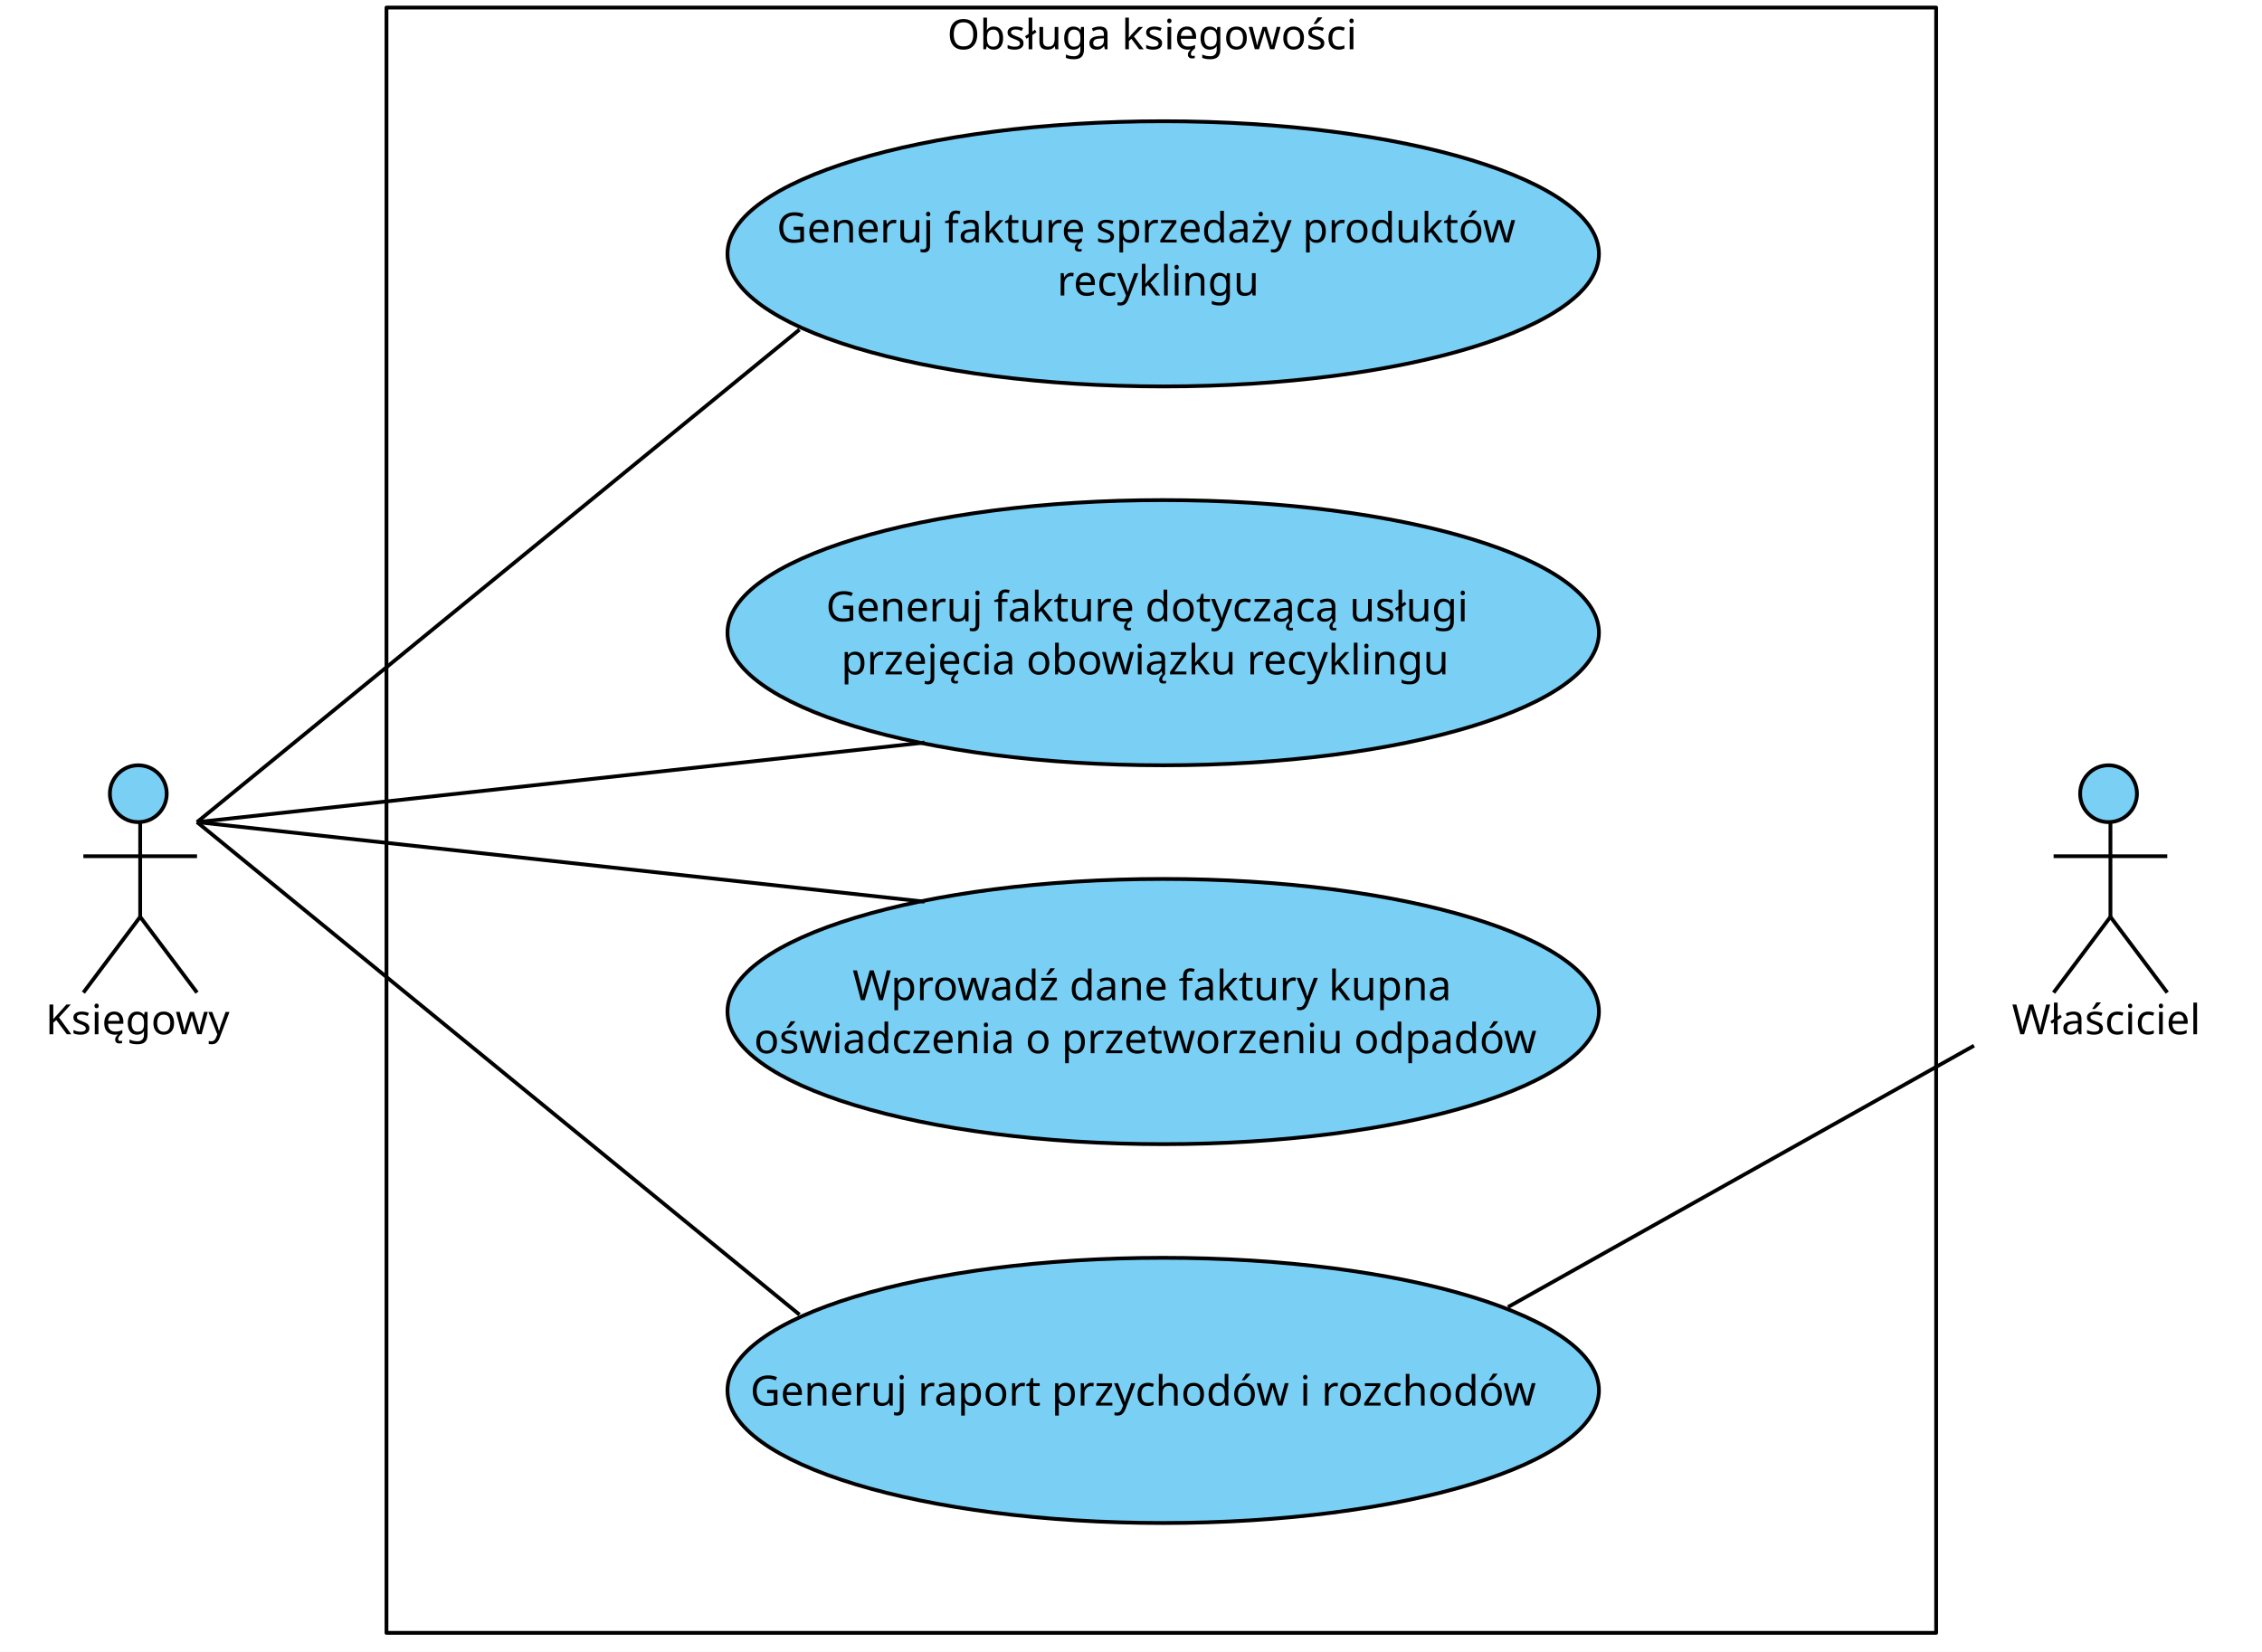
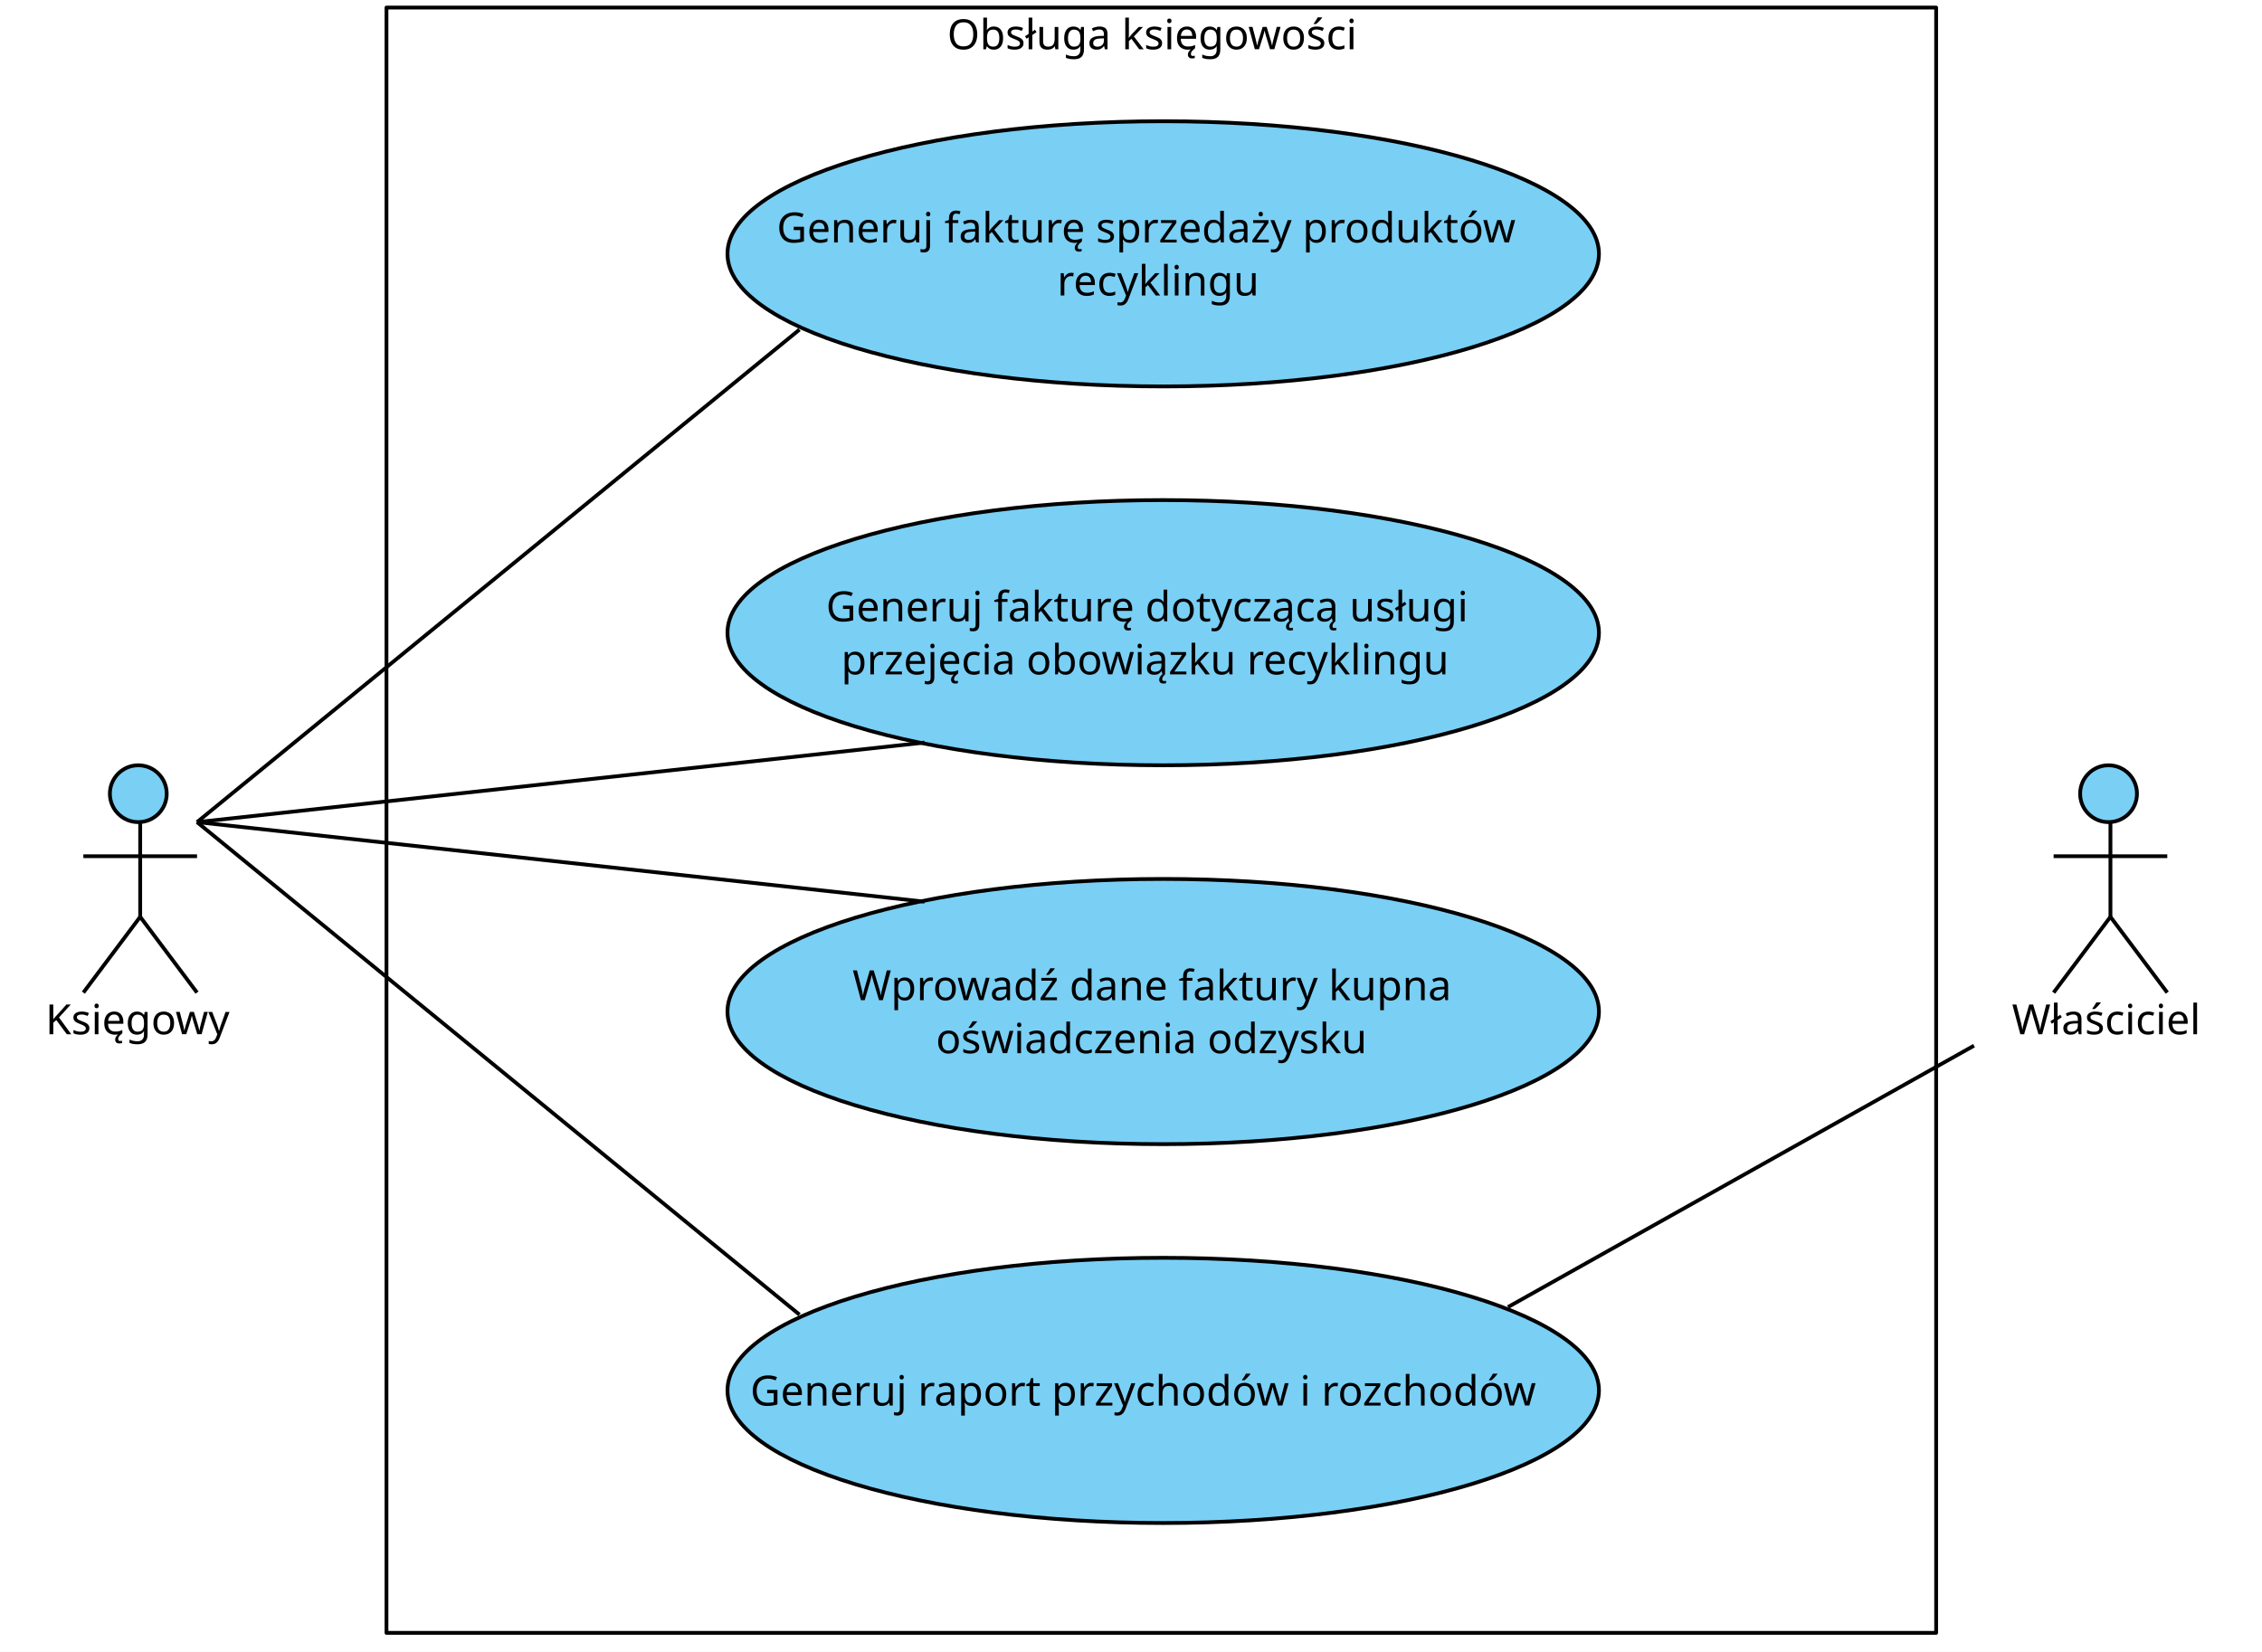
<svg xmlns="http://www.w3.org/2000/svg" fill-opacity="0" color-rendering="auto" color-interpolation="auto" text-rendering="auto" stroke="rgb(0,0,0)" stroke-linecap="square" width="597" stroke-miterlimit="10" shape-rendering="auto" stroke-opacity="0" fill="rgb(0,0,0)" stroke-dasharray="none" font-weight="normal" stroke-width="1" height="436" font-family="'Dialog'" font-style="normal" stroke-linejoin="miter" font-size="12" stroke-dashoffset="0" image-rendering="auto" id="svg2" version="1.1">
  <defs id="genericDefs">
    <defs id="defs1">
      <clipPath id="clipPath1" clipPathUnits="userSpaceOnUse">
        <path id="path9" d="M-7 -7 L421 -7 L421 441 L-7 441 L-7 -7 Z" />
      </clipPath>
      <clipPath id="clipPath2" clipPathUnits="userSpaceOnUse">
        <path id="path12" d="M0 0 L410 0 L410 430 L0 430 L0 0 Z" />
      </clipPath>
      <clipPath id="clipPath3" clipPathUnits="userSpaceOnUse">
        <path id="path15" d="M-7 -7 L41 -7 L41 71 L-7 71 L-7 -7 Z" />
      </clipPath>
      <clipPath id="clipPath4" clipPathUnits="userSpaceOnUse">
        <path id="path18" d="M-7 -7 L241 -7 L241 81 L-7 81 L-7 -7 Z" />
      </clipPath>
      <clipPath id="clipPath5" clipPathUnits="userSpaceOnUse">
        <path id="path21" d="M0 0 L230 0 L230 70 L0 70 L0 0 Z" />
      </clipPath>
      <clipPath id="clipPath6" clipPathUnits="userSpaceOnUse">
-         <path id="path24" d="M-72 -14 L144 -14 L144 28 L-72 28 L-72 -14 Z" />
+         <path id="path24" d="M-70 -14 L140 -14 L140 28 L-70 28 L-70 -14 Z" />
      </clipPath>
      <clipPath id="clipPath7" clipPathUnits="userSpaceOnUse">
-         <path id="path27" d="M-70 -14 L140 -14 L140 28 L-70 28 L-70 -14 Z" />
+         <path id="path27" d="M-72 -14 L144 -14 L144 28 L-72 28 L-72 -14 Z" />
      </clipPath>
      <clipPath id="clipPath8" clipPathUnits="userSpaceOnUse">
-         <path id="path30" d="M0 0 L263 0 L263 234 L0 234 L0 0 Z" />
+         <path id="path30" d="M0 0 L227 0 L227 173 L0 173 L0 0 Z" />
      </clipPath>
      <clipPath id="clipPath9" clipPathUnits="userSpaceOnUse">
-         <path id="path33" d="M0 0 L296 0 L296 125 L0 125 L0 0 Z" />
+         <path id="path33" d="M0 0 L263 0 L263 234 L0 234 L0 0 Z" />
      </clipPath>
      <clipPath id="clipPath10" clipPathUnits="userSpaceOnUse">
-         <path id="path36" d="M0 0 L227 0 L227 173 L0 173 L0 0 Z" />
+         <path id="path36" d="M0 0 L296 0 L296 125 L0 125 L0 0 Z" />
      </clipPath>
    </defs>
  </defs>
  <g style="fill:#ffffff;fill-opacity:1;stroke:#ffffff;stroke-opacity:1;text-rendering:geometricPrecision" id="g38">
    <rect style="stroke:none" id="rect40" y="0" height="436" width="597" x="0" />
  </g>
  <g style="font-size:11px;font-family:sans-serif;fill:#000000;fill-opacity:1;stroke:#000000;stroke-linecap:butt;stroke-linejoin:round;stroke-miterlimit:0;stroke-opacity:1;text-rendering:geometricPrecision" id="g42" stroke-miterlimit="0" transform="translate(102,2)" font-size="11">
    <rect style="fill:none" id="rect44" clip-path="url(#clipPath1)" y="0" height="429" width="409" x="0" />
  </g>
  <g style="font-size:11px;font-family:sans-serif;fill:#000000;fill-opacity:1;stroke:#000000;stroke-opacity:1;text-rendering:geometricPrecision" id="g46" transform="translate(102,2)" font-size="11">
    <text style="stroke:none" id="text48" clip-path="url(#clipPath2)" y="11" xml:space="preserve" x="148">Obsługa księgowości</text>
  </g>
  <g style="font-size:11px;font-family:sans-serif;fill:#7acff5;fill-opacity:1;stroke:#7acff5;stroke-opacity:1;text-rendering:geometricPrecision" id="g50" transform="translate(22,202)" font-size="11">
    <circle style="stroke:none" id="circle52" cy="7.5" cx="14.5" clip-path="url(#clipPath3)" r="7.5" />
  </g>
  <g style="font-size:11px;font-family:sans-serif;fill:#000000;fill-opacity:1;stroke:#000000;stroke-linecap:butt;stroke-linejoin:round;stroke-miterlimit:0;stroke-opacity:1;text-rendering:geometricPrecision" id="g54" stroke-miterlimit="0" transform="translate(22,202)" font-size="11">
    <circle style="fill:none" id="circle56" cy="7.5" cx="14.5" clip-path="url(#clipPath3)" r="7.5" />
    <line style="fill:none" id="line58" y1="15" x2="15" clip-path="url(#clipPath3)" x1="15" y2="40" />
    <line style="fill:none" id="line60" y1="24" x2="30" clip-path="url(#clipPath3)" x1="0" y2="24" />
    <line style="fill:none" id="line62" y1="40" x2="0" clip-path="url(#clipPath3)" x1="15" y2="60" />
    <line style="fill:none" id="line64" y1="40" x2="30" clip-path="url(#clipPath3)" x1="15" y2="60" />
  </g>
  <g style="font-size:11px;font-family:sans-serif;fill:#7acff5;fill-opacity:1;stroke:#7acff5;stroke-opacity:1;text-rendering:geometricPrecision" id="g66" transform="translate(192,132)" font-size="11">
    <ellipse style="stroke:none" id="ellipse68" cy="35" cx="115" clip-path="url(#clipPath4)" ry="35" rx="115" />
  </g>
  <g style="font-size:11px;font-family:sans-serif;fill:#000000;fill-opacity:1;stroke:#000000;stroke-linecap:butt;stroke-linejoin:round;stroke-miterlimit:0;stroke-opacity:1;text-rendering:geometricPrecision" id="g70" stroke-miterlimit="0" transform="translate(192,132)" font-size="11">
    <ellipse style="fill:none" id="ellipse72" cy="35" cx="115" clip-path="url(#clipPath4)" ry="35" rx="115" />
  </g>
  <g style="font-size:11px;font-family:sans-serif;fill:#000000;fill-opacity:1;stroke:#000000;stroke-opacity:1;text-rendering:geometricPrecision" id="g74" transform="translate(192,132)" font-size="11">
    <text style="stroke:none" id="text76" clip-path="url(#clipPath5)" y="32" xml:space="preserve" x="26">Generuj fakturę dotyczącą usługi</text>
    <text style="stroke:none" id="text78" clip-path="url(#clipPath5)" y="46" xml:space="preserve" x="30">przejęcia obowiązku recyklingu</text>
  </g>
  <g style="font-size:11px;font-family:sans-serif;fill:#7acff5;fill-opacity:1;stroke:#7acff5;stroke-opacity:1;text-rendering:geometricPrecision" id="g80" transform="translate(192,232)" font-size="11">
    <ellipse style="stroke:none" id="ellipse82" cy="35" cx="115" clip-path="url(#clipPath4)" ry="35" rx="115" />
  </g>
  <g style="font-size:11px;font-family:sans-serif;fill:#000000;fill-opacity:1;stroke:#000000;stroke-linecap:butt;stroke-linejoin:round;stroke-miterlimit:0;stroke-opacity:1;text-rendering:geometricPrecision" id="g84" stroke-miterlimit="0" transform="translate(192,232)" font-size="11">
    <ellipse style="fill:none" id="ellipse86" cy="35" cx="115" clip-path="url(#clipPath4)" ry="35" rx="115" />
  </g>
  <g style="font-size:11px;font-family:sans-serif;fill:#000000;fill-opacity:1;stroke:#000000;stroke-opacity:1;text-rendering:geometricPrecision" id="g88" transform="translate(192,232)" font-size="11">
    <text style="stroke:none" id="text90" clip-path="url(#clipPath5)" y="32" xml:space="preserve" x="33">Wprowadź dane faktury kupna</text>
-     <text style="stroke:none" id="text92" clip-path="url(#clipPath5)" y="46" xml:space="preserve" x="7">oświadczenia o przetworzeniu odpadów</text>
+     <text style="stroke:none" id="text92" clip-path="url(#clipPath5)" y="46" xml:space="preserve" x="55">oświadczenia odzysku</text>
  </g>
  <g style="font-size:11px;font-family:sans-serif;fill:#7acff5;fill-opacity:1;stroke:#7acff5;stroke-opacity:1;text-rendering:geometricPrecision" id="g94" transform="translate(192,332)" font-size="11">
    <ellipse style="stroke:none" id="ellipse96" cy="35" cx="115" clip-path="url(#clipPath4)" ry="35" rx="115" />
  </g>
  <g style="font-size:11px;font-family:sans-serif;fill:#000000;fill-opacity:1;stroke:#000000;stroke-linecap:butt;stroke-linejoin:round;stroke-miterlimit:0;stroke-opacity:1;text-rendering:geometricPrecision" id="g98" stroke-miterlimit="0" transform="translate(192,332)" font-size="11">
    <ellipse style="fill:none" id="ellipse100" cy="35" cx="115" clip-path="url(#clipPath4)" ry="35" rx="115" />
  </g>
  <g style="font-size:11px;font-family:sans-serif;fill:#000000;fill-opacity:1;stroke:#000000;stroke-opacity:1;text-rendering:geometricPrecision" id="g102" transform="translate(192,332)" font-size="11">
    <text style="stroke:none" id="text104" clip-path="url(#clipPath5)" y="39" xml:space="preserve" x="6">Generuj raport przychodów i rozchodów</text>
  </g>
  <g style="font-size:11px;font-family:sans-serif;fill:#7acff5;fill-opacity:1;stroke:#7acff5;stroke-opacity:1;text-rendering:geometricPrecision" id="g106" transform="translate(192,32)" font-size="11">
    <ellipse style="stroke:none" id="ellipse108" cy="35" cx="115" clip-path="url(#clipPath4)" ry="35" rx="115" />
  </g>
  <g style="font-size:11px;font-family:sans-serif;fill:#000000;fill-opacity:1;stroke:#000000;stroke-linecap:butt;stroke-linejoin:round;stroke-miterlimit:0;stroke-opacity:1;text-rendering:geometricPrecision" id="g110" stroke-miterlimit="0" transform="translate(192,32)" font-size="11">
    <ellipse style="fill:none" id="ellipse112" cy="35" cx="115" clip-path="url(#clipPath4)" ry="35" rx="115" />
  </g>
  <g style="font-size:11px;font-family:sans-serif;fill:#000000;fill-opacity:1;stroke:#000000;stroke-opacity:1;text-rendering:geometricPrecision" id="g114" transform="translate(192,32)" font-size="11">
    <text style="stroke:none" id="text116" clip-path="url(#clipPath5)" y="32" xml:space="preserve" x="13">Generuj fakturę sprzedaży produktów</text>
    <text style="stroke:none" id="text118" clip-path="url(#clipPath5)" y="46" xml:space="preserve" x="87">recyklingu</text>
  </g>
  <g style="font-size:11px;font-family:sans-serif;fill:#7acff5;fill-opacity:1;stroke:#7acff5;stroke-opacity:1;text-rendering:geometricPrecision" id="g120" transform="translate(542,202)" font-size="11">
    <circle style="stroke:none" id="circle122" cy="7.5" cx="14.5" clip-path="url(#clipPath3)" r="7.5" />
  </g>
  <g style="font-size:11px;font-family:sans-serif;fill:#000000;fill-opacity:1;stroke:#000000;stroke-linecap:butt;stroke-linejoin:round;stroke-miterlimit:0;stroke-opacity:1;text-rendering:geometricPrecision" id="g124" stroke-miterlimit="0" transform="translate(542,202)" font-size="11">
    <circle style="fill:none" id="circle126" cy="7.5" cx="14.5" clip-path="url(#clipPath3)" r="7.5" />
    <line style="fill:none" id="line128" y1="15" x2="15" clip-path="url(#clipPath3)" x1="15" y2="40" />
    <line style="fill:none" id="line130" y1="24" x2="30" clip-path="url(#clipPath3)" x1="0" y2="24" />
    <line style="fill:none" id="line132" y1="40" x2="0" clip-path="url(#clipPath3)" x1="15" y2="60" />
    <line style="fill:none" id="line134" y1="40" x2="30" clip-path="url(#clipPath3)" x1="15" y2="60" />
  </g>
-   <g style="font-size:11px;font-family:sans-serif;fill:#000000;fill-opacity:1;stroke:#000000;stroke-opacity:1;text-rendering:geometricPrecision" id="g136" transform="translate(521,262)" font-size="11">
-     <text style="stroke:none" id="text138" clip-path="url(#clipPath6)" y="11" xml:space="preserve" x="10">Właściciel</text>
+   <g style="font-size:11px;font-family:sans-serif;fill:#000000;fill-opacity:1;stroke:#000000;stroke-opacity:1;text-rendering:geometricPrecision" id="g136" transform="translate(2,262)" font-size="11">
+     <text style="stroke:none" id="text138" clip-path="url(#clipPath6)" y="11" xml:space="preserve" x="10">Księgowy</text>
  </g>
-   <g style="font-size:11px;font-family:sans-serif;fill:#000000;fill-opacity:1;stroke:#000000;stroke-opacity:1;text-rendering:geometricPrecision" id="g140" transform="translate(2,262)" font-size="11">
-     <text style="stroke:none" id="text142" clip-path="url(#clipPath7)" y="11" xml:space="preserve" x="10">Księgowy</text>
+   <g style="font-size:11px;font-family:sans-serif;fill:#000000;fill-opacity:1;stroke:#000000;stroke-opacity:1;text-rendering:geometricPrecision" id="g140" transform="translate(521,262)" font-size="11">
+     <text style="stroke:none" id="text142" clip-path="url(#clipPath7)" y="11" xml:space="preserve" x="10">Właściciel</text>
  </g>
-   <g style="font-size:11px;font-family:sans-serif;fill:#000000;fill-opacity:1;stroke:#000000;stroke-linecap:butt;stroke-linejoin:round;stroke-opacity:1;text-rendering:geometricPrecision" id="g144" transform="translate(2,37)" font-size="11">
-     <line style="fill:none" id="line146" y1="180" x2="209" clip-path="url(#clipPath8)" x1="50" y2="50" />
+   <g style="font-size:11px;font-family:sans-serif;fill:#000000;fill-opacity:1;stroke:#000000;stroke-linecap:butt;stroke-linejoin:round;stroke-opacity:1;text-rendering:geometricPrecision" id="g144" transform="translate(348,226)" font-size="11">
+     <line style="fill:none" id="line146" y1="50" x2="50" clip-path="url(#clipPath8)" x1="173" y2="119" />
  </g>
-   <g style="font-size:11px;font-family:sans-serif;fill:#000000;fill-opacity:1;stroke:#000000;stroke-linecap:butt;stroke-linejoin:round;stroke-opacity:1;text-rendering:geometricPrecision" id="g148" transform="translate(2,146)" font-size="11">
-     <line style="fill:none" id="line150" y1="71" x2="242" clip-path="url(#clipPath9)" x1="50" y2="50" />
+   <g style="font-size:11px;font-family:sans-serif;fill:#000000;fill-opacity:1;stroke:#000000;stroke-linecap:butt;stroke-linejoin:round;stroke-opacity:1;text-rendering:geometricPrecision" id="g148" transform="translate(2,37)" font-size="11">
+     <line style="fill:none" id="line150" y1="180" x2="209" clip-path="url(#clipPath9)" x1="50" y2="50" />
  </g>
-   <g style="font-size:11px;font-family:sans-serif;fill:#000000;fill-opacity:1;stroke:#000000;stroke-linecap:butt;stroke-linejoin:round;stroke-opacity:1;text-rendering:geometricPrecision" id="g152" transform="translate(2,167)" font-size="11">
-     <line style="fill:none" id="line154" y1="50" x2="209" clip-path="url(#clipPath8)" x1="50" y2="180" />
+   <g style="font-size:11px;font-family:sans-serif;fill:#000000;fill-opacity:1;stroke:#000000;stroke-linecap:butt;stroke-linejoin:round;stroke-opacity:1;text-rendering:geometricPrecision" id="g152" transform="translate(2,146)" font-size="11">
+     <line style="fill:none" id="line154" y1="71" x2="242" clip-path="url(#clipPath10)" x1="50" y2="50" />
  </g>
  <g style="font-size:11px;font-family:sans-serif;fill:#000000;fill-opacity:1;stroke:#000000;stroke-linecap:butt;stroke-linejoin:round;stroke-opacity:1;text-rendering:geometricPrecision" id="g156" transform="translate(2,167)" font-size="11">
-     <line style="fill:none" id="line158" y1="50" x2="242" clip-path="url(#clipPath9)" x1="50" y2="71" />
+     <line style="fill:none" id="line158" y1="50" x2="209" clip-path="url(#clipPath9)" x1="50" y2="180" />
  </g>
-   <g style="font-size:11px;font-family:sans-serif;fill:#000000;fill-opacity:1;stroke:#000000;stroke-linecap:butt;stroke-linejoin:round;stroke-opacity:1;text-rendering:geometricPrecision" id="g160" transform="translate(348,226)" font-size="11">
-     <line style="fill:none" id="line162" y1="50" x2="50" clip-path="url(#clipPath10)" x1="173" y2="119" />
+   <g style="font-size:11px;font-family:sans-serif;fill:#000000;fill-opacity:1;stroke:#000000;stroke-linecap:butt;stroke-linejoin:round;stroke-opacity:1;text-rendering:geometricPrecision" id="g160" transform="translate(2,167)" font-size="11">
+     <line style="fill:none" id="line162" y1="50" x2="242" clip-path="url(#clipPath10)" x1="50" y2="71" />
  </g>
</svg>
